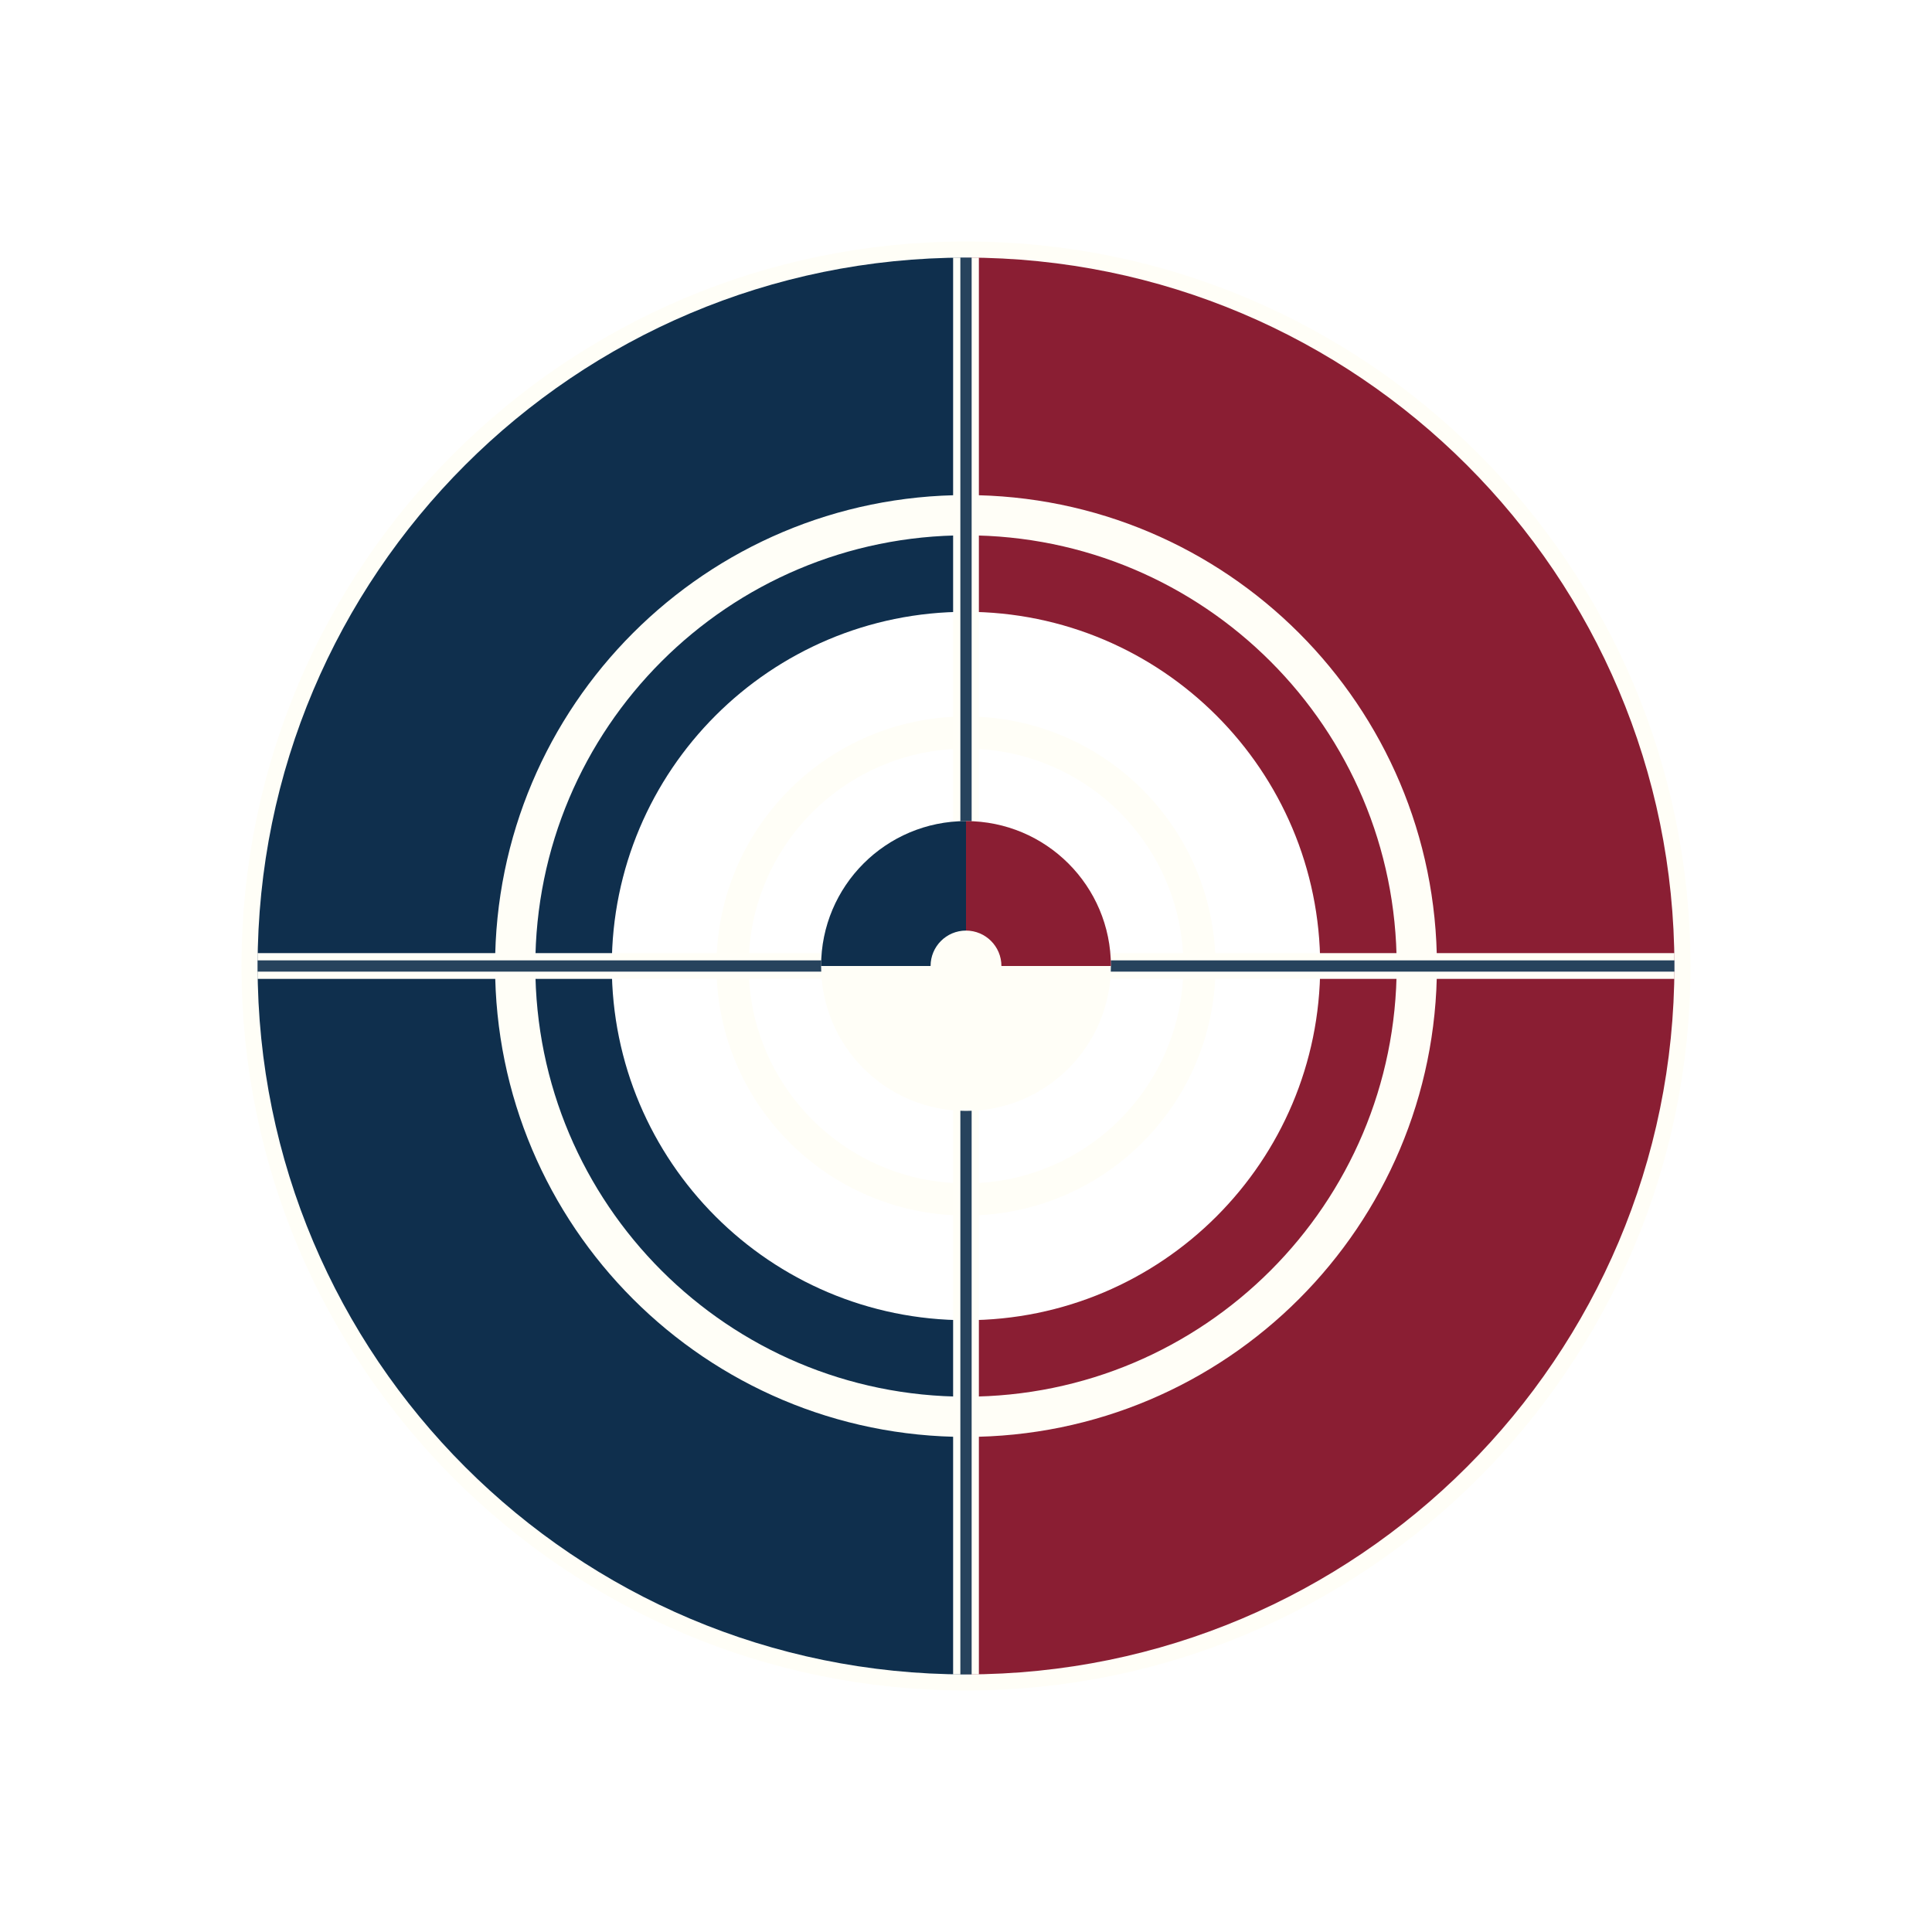
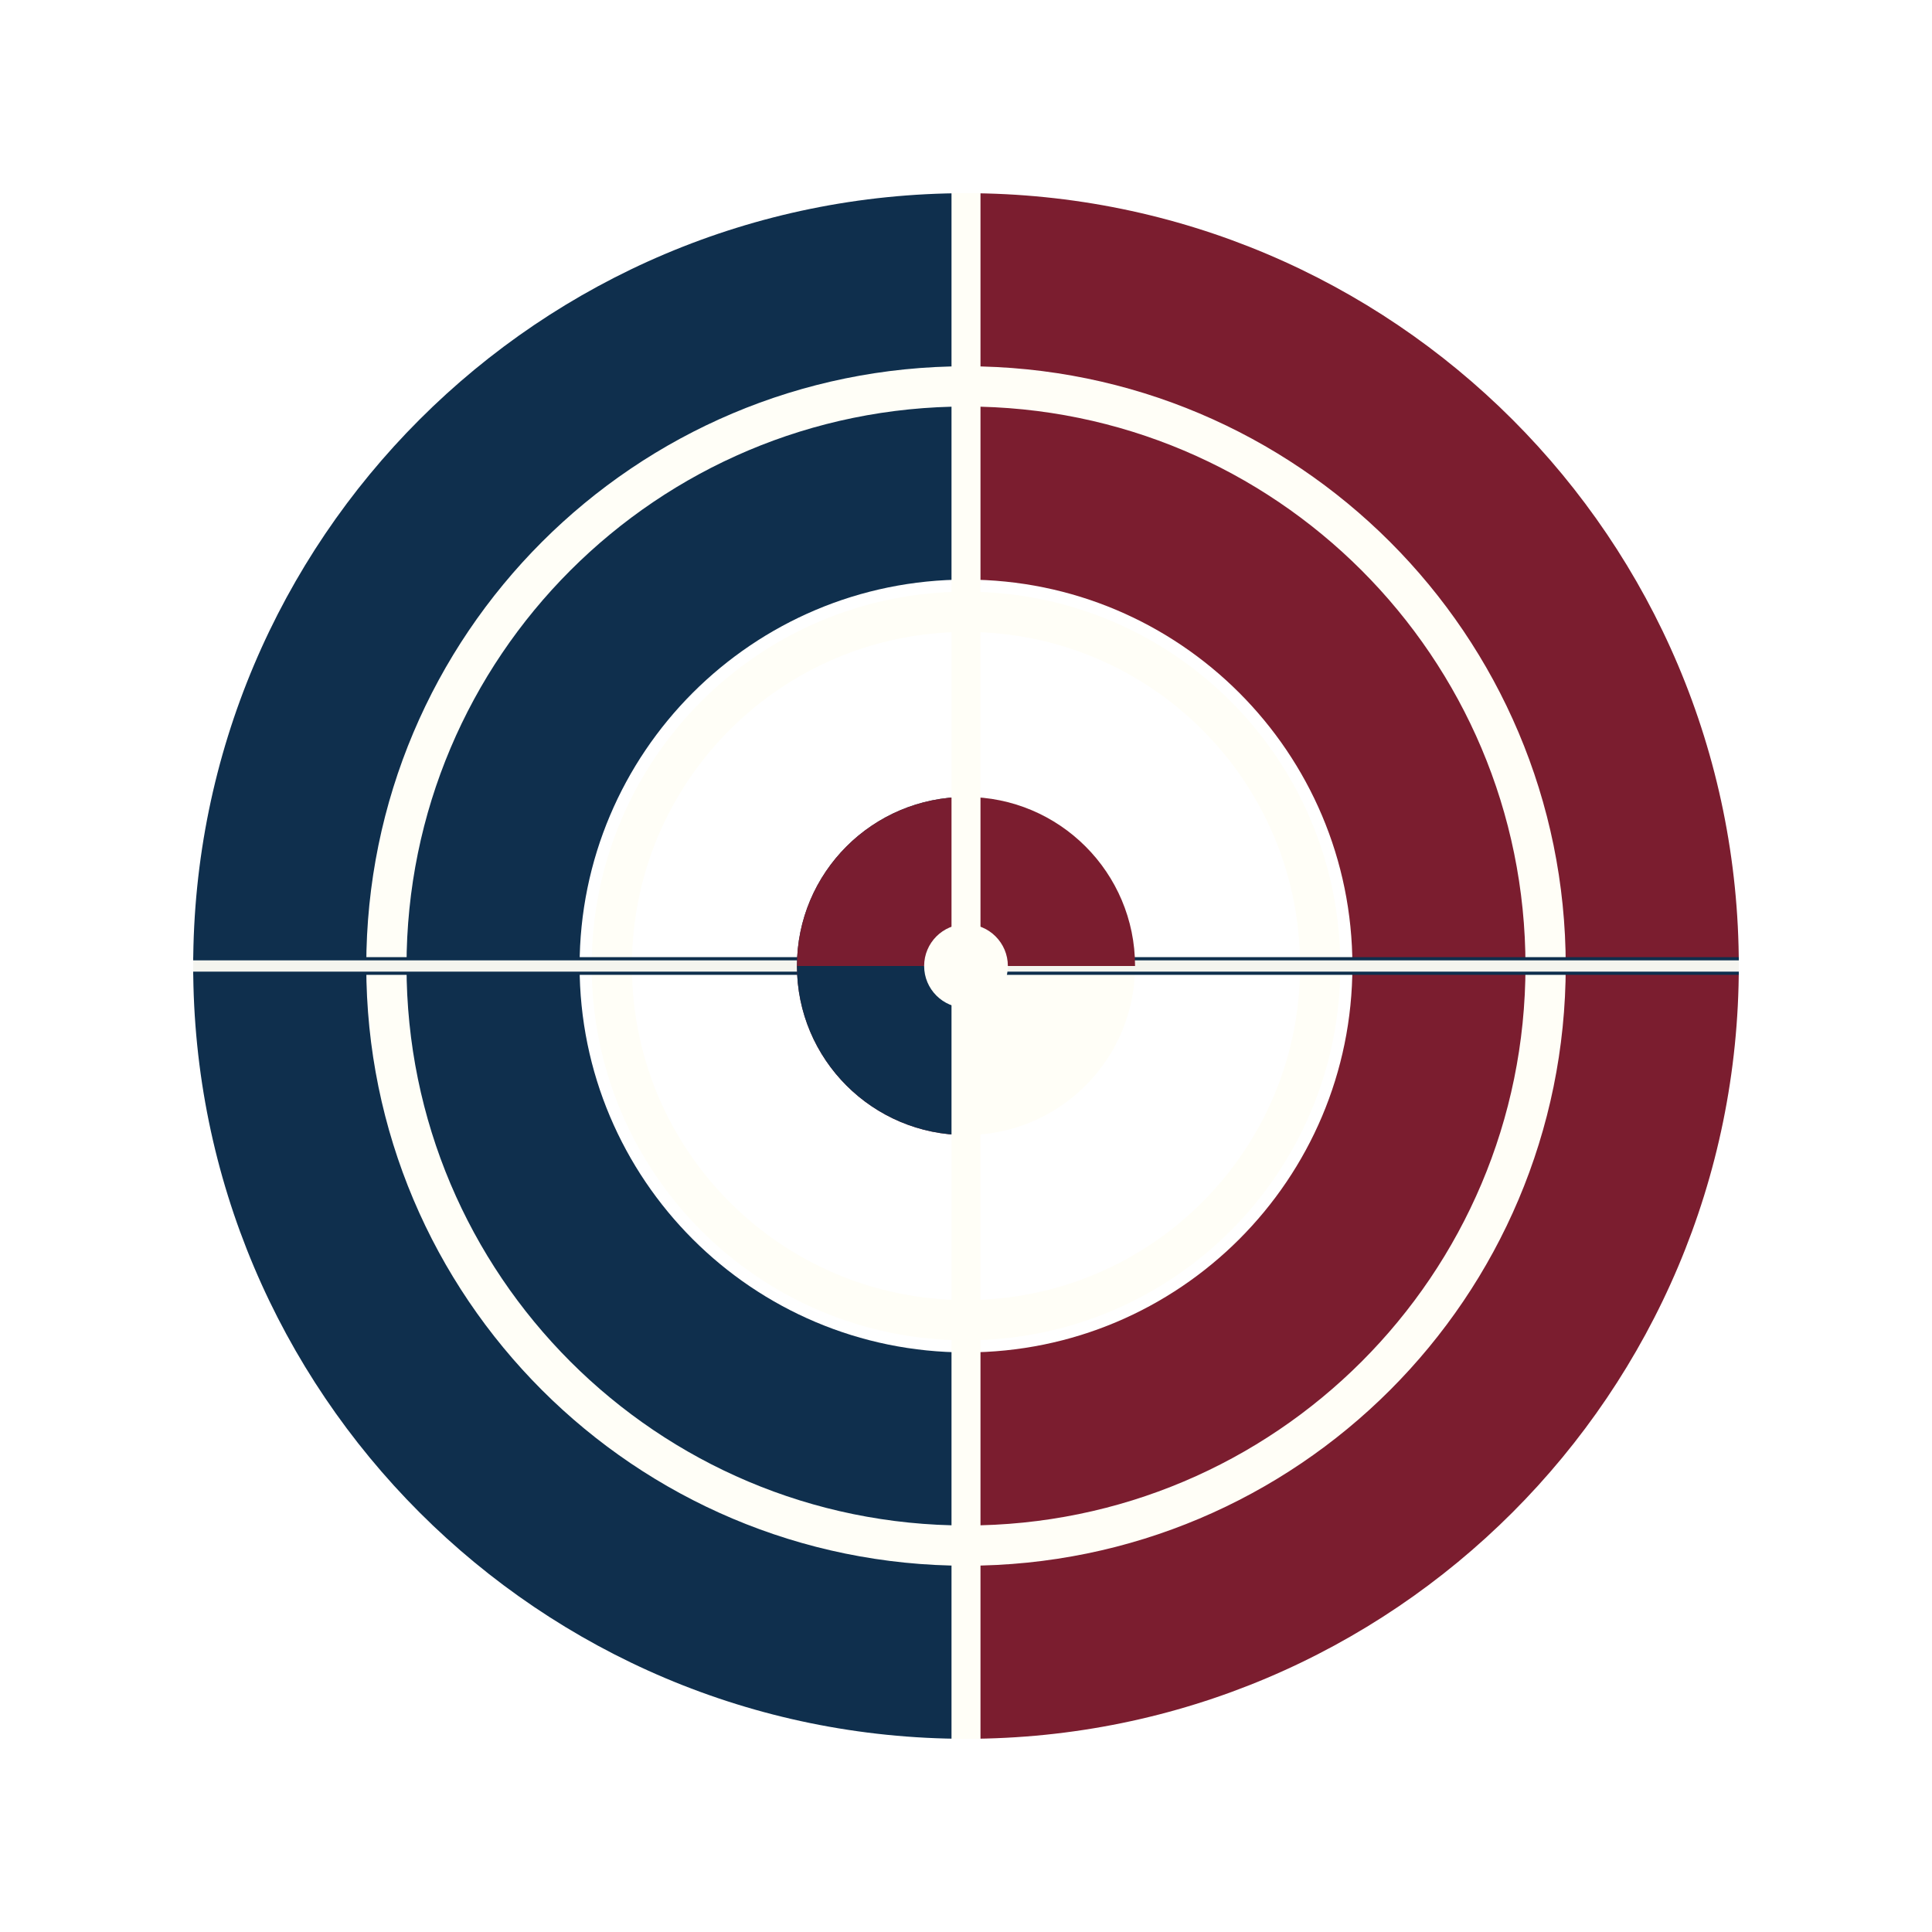
<svg xmlns="http://www.w3.org/2000/svg" viewBox="0 0 120 120" role="img" aria-label="BDB Labs icon">
-   <circle cx="60" cy="60" r="44" fill="none" stroke="#FFFEF7" stroke-width="2" />
-   <path d="M 16 60 A 44 44 0 0 1 60 16 L 60 38 A 22 22 0 0 0 38 60 Z" fill="#0F2F4D" />
-   <path d="M 60 16 A 44 44 0 0 1 104 60 L 82 60 A 22 22 0 0 0 60 38 Z" fill="#8A1E33" />
-   <path d="M 104 60 A 44 44 0 0 1 60 104 L 60 82 A 22 22 0 0 0 82 60 Z" fill="#8A1E33" />
-   <path d="M 60 104 A 44 44 0 0 1 16 60 L 38 60 A 22 22 0 0 0 60 82 Z" fill="#0F2F4D" />
-   <circle cx="60" cy="60" r="28" fill="none" stroke="#FFFEF7" stroke-width="2.5" />
-   <circle cx="60" cy="60" r="14.5" fill="none" stroke="#FFFEF7" stroke-width="2" />
-   <path d="M 16 60 H 104 M 60 16 V 104" stroke="#FFFEF7" stroke-width="1.6" />
-   <path d="M 16 60 H 104 M 60 16 V 104" stroke="#0F2F4D" stroke-width="0.7" opacity="0.9" />
-   <circle cx="60" cy="60" r="9" fill="#FFFEF7" />
-   <path d="M 60 51 A 9 9 0 0 1 69 60 L 60 60 Z" fill="#8A1E33" />
-   <path d="M 60 51 A 9 9 0 0 0 51 60 L 60 60 Z" fill="#0F2F4D" />
-   <circle cx="60" cy="60" r="2.2" fill="#FFFEF7" />
+   <path d="M 60 12 A 48 48 0 0 0 60 108 L 60 84 A 24 24 0 0 1 60 36 Z" fill="#0F2F4D" />
+   <path d="M 60 12 A 48 48 0 0 1 60 108 L 60 84 A 24 24 0 0 0 60 36 Z" fill="#7B1D2F" />
+   <circle cx="60" cy="60" r="36" fill="none" stroke="#FFFEF7" stroke-width="2.5" />
+   <circle cx="60" cy="60" r="22" fill="none" stroke="#FFFEF7" stroke-width="2.5" />
+   <circle cx="60" cy="60" r="10.5" fill="#FFFEF7" />
+   <g stroke="#0F2F4D" stroke-width="1.1">
+     <path d="M 12 60 H 108" />
+     <path d="M 60 12 V 108" />
+   </g>
+   <g stroke="#FFFEF7" stroke-width="0.7" opacity="0.95">
+     <path d="M 12 60 H 108" />
+     <path d="M 60 12 V 108" />
+   </g>
+   <path d="M 60 49.5 A 10.5 10.5 0 0 1 70.5 60 L 60 60 Z" fill="#7B1D2F" />
+   <path d="M 60 49.5 A 10.5 10.5 0 0 0 49.5 60 L 60 60 Z" fill="#0F2F4D" />
+   <path d="M 60 70.5 A 10.5 10.5 0 0 1 60 49.5 L 60 60 Z" fill="#7B1D2F" opacity="0.98" />
+   <path d="M 49.5 60 A 10.5 10.5 0 0 0 60 70.5 L 60 60 Z" fill="#0F2F4D" />
+   <circle cx="60" cy="60" r="2.6" fill="#FFFEF7" />
+   <rect x="59.1" y="12" width="1.8" height="96" fill="#FFFEF7" />
</svg>
